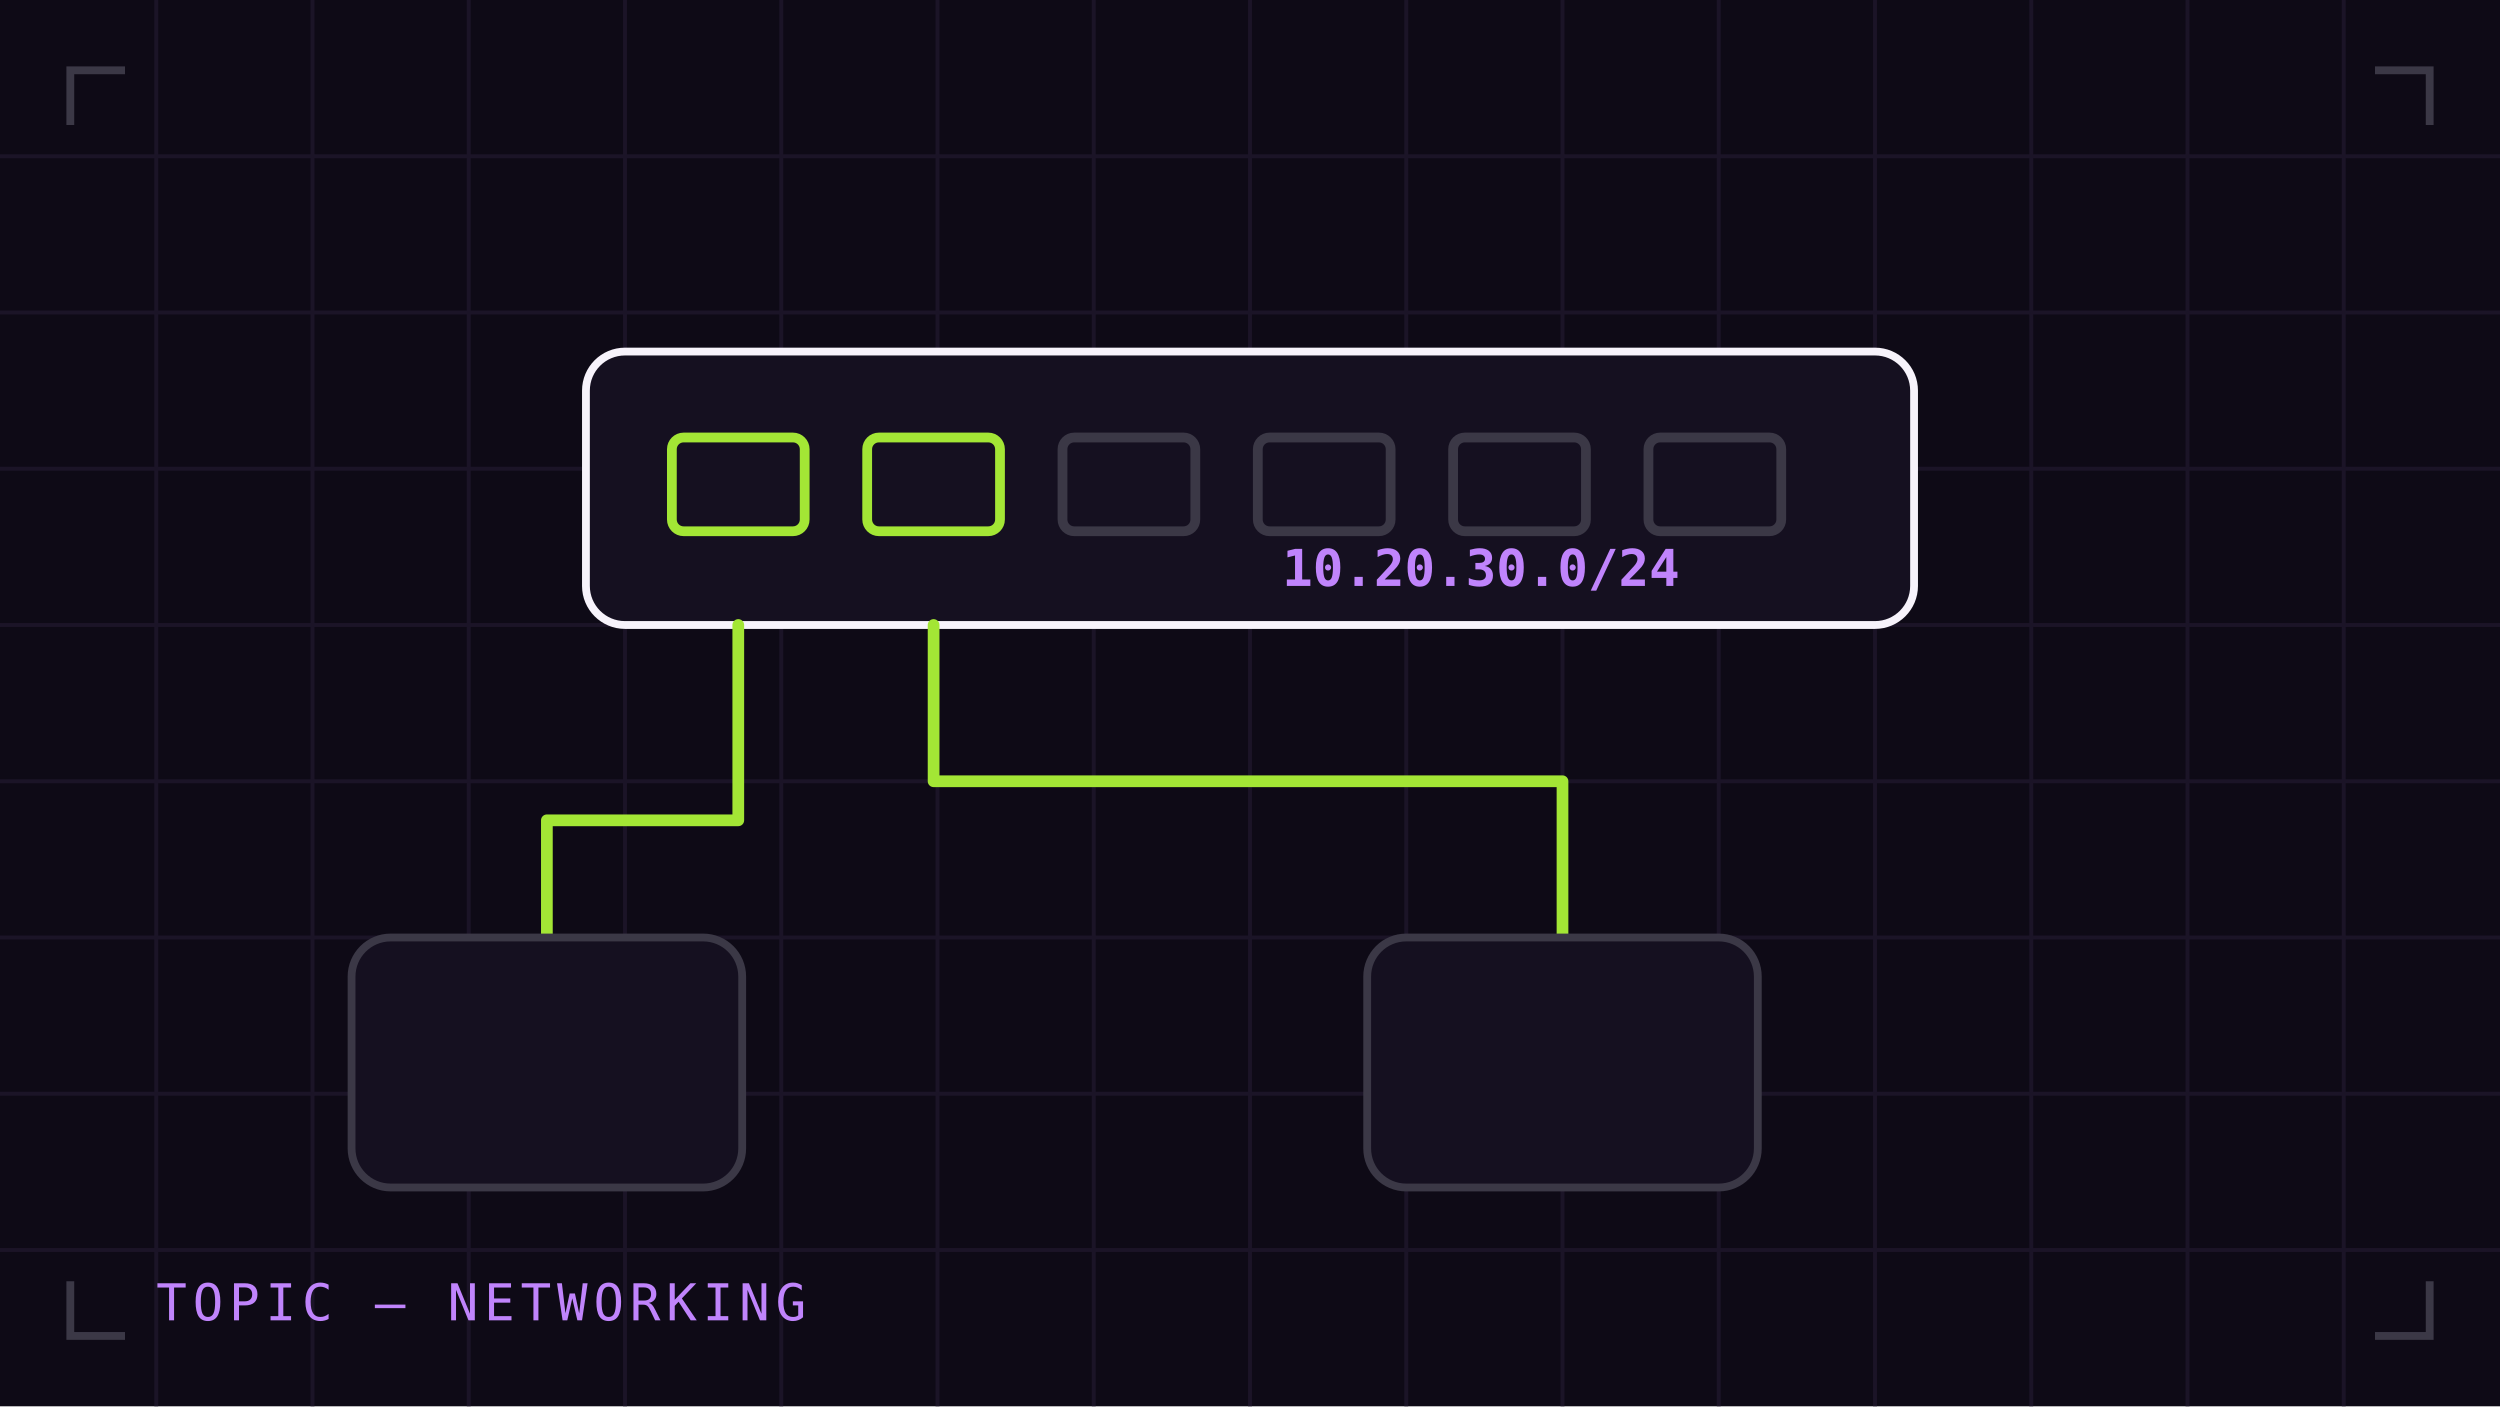
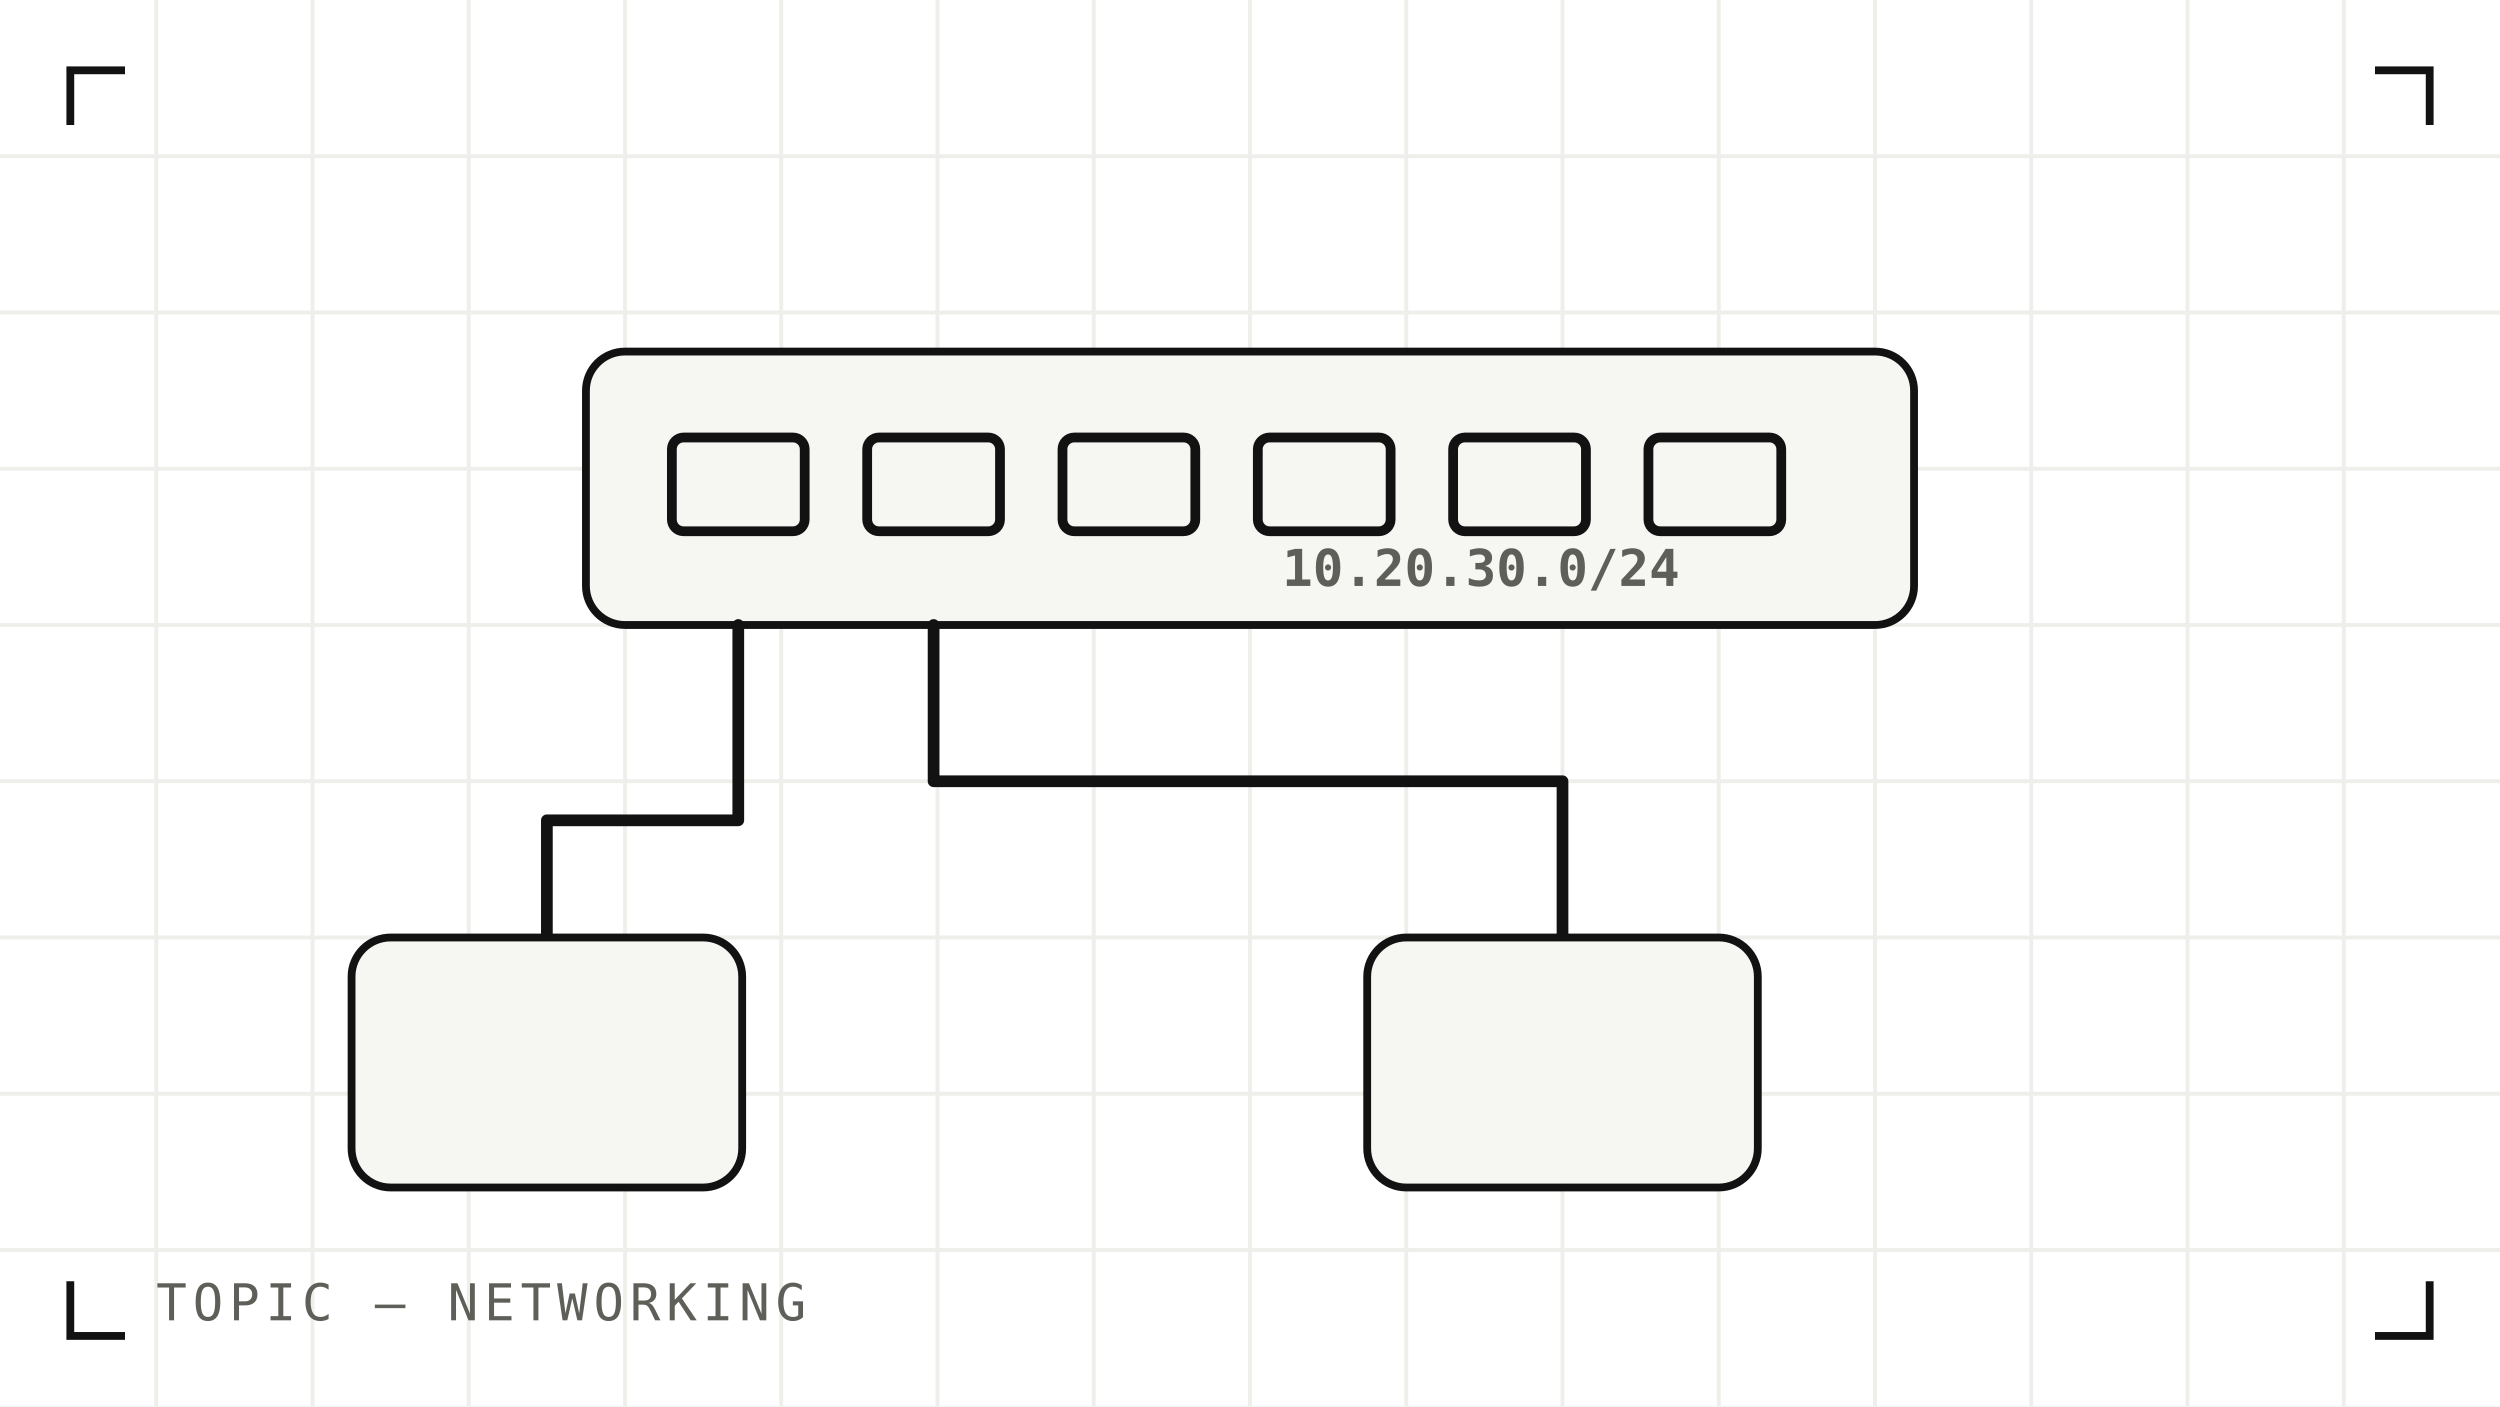
<svg xmlns="http://www.w3.org/2000/svg" viewBox="0 0 640 360" width="640" height="360" role="img" aria-label="Illustration of a network switch with cables running to two computers">
-   <rect width="640" height="360" fill="#0e0a16" />
-   <path d="M40 0V360M80 0V360M120 0V360M160 0V360M200 0V360M240 0V360M280 0V360M320 0V360M360 0V360M400 0V360M440 0V360M480 0V360M520 0V360M560 0V360M600 0V360M0 40H640M0 80H640M0 120H640M0 160H640M0 200H640M0 240H640M0 280H640M0 320H640" stroke="#1b1427" stroke-width="1" />
-   <path d="M18 32V18H32 M622 32V18H608 M18 328V342H32 M622 328V342H608" fill="none" stroke="#3b3846" stroke-width="2" />
-   <text x="40" y="338" fill="#c084fc" font-family="ui-monospace,Consolas,monospace" font-size="13" letter-spacing="1.5">TOPIC — NETWORKING</text>
-   <rect x="150" y="90" width="340" height="70" rx="10" fill="#151020" stroke="#f7f3fb" stroke-width="2" />
-   <rect x="172" y="112" width="34" height="24" rx="3" fill="none" stroke="#a3e635" stroke-width="2.5" />
-   <rect x="222" y="112" width="34" height="24" rx="3" fill="none" stroke="#a3e635" stroke-width="2.5" />
-   <rect x="272" y="112" width="34" height="24" rx="3" fill="none" stroke="#3b3846" stroke-width="2.5" />
-   <rect x="322" y="112" width="34" height="24" rx="3" fill="none" stroke="#3b3846" stroke-width="2.5" />
-   <rect x="372" y="112" width="34" height="24" rx="3" fill="none" stroke="#3b3846" stroke-width="2.5" />
-   <rect x="422" y="112" width="34" height="24" rx="3" fill="none" stroke="#3b3846" stroke-width="2.5" />
-   <path d="M189 160V210H140V240M239 160V200H400V240" fill="none" stroke="#a3e635" stroke-width="3" stroke-linecap="round" stroke-linejoin="round" />
-   <rect x="90" y="240" width="100" height="64" rx="10" fill="#151020" stroke="#3b3846" stroke-width="2" />
-   <rect x="350" y="240" width="100" height="64" rx="10" fill="#151020" stroke="#3b3846" stroke-width="2" />
-   <text x="430" y="150" fill="#c084fc" font-family="ui-monospace,Consolas,monospace" font-size="13" font-weight="600" text-anchor="end">10.20.30.0/24</text>
+   <rect width="640" height="360" fill="#ffffff" />
+   <path d="M40 0V360M80 0V360M120 0V360M160 0V360M200 0V360M240 0V360M280 0V360M320 0V360M360 0V360M400 0V360M440 0V360M480 0V360M520 0V360M560 0V360M600 0V360M0 40H640M0 80H640M0 120H640M0 160H640M0 200H640M0 240H640M0 280H640M0 320H640" stroke="#eeeeea" stroke-width="1" />
+   <path d="M18 32V18H32 M622 32V18H608 M18 328V342H32 M622 328V342H608" fill="none" stroke="#121212" stroke-width="2" />
+   <text x="40" y="338" fill="#5f5f5a" font-family="ui-monospace,Consolas,monospace" font-size="13" letter-spacing="1.5">TOPIC — NETWORKING</text>
+   <rect x="150" y="90" width="340" height="70" rx="10" fill="#f6f6f3" stroke="#121212" stroke-width="2" />
+   <rect x="172" y="112" width="34" height="24" rx="3" fill="none" stroke="#121212" stroke-width="2.5" />
+   <rect x="222" y="112" width="34" height="24" rx="3" fill="none" stroke="#121212" stroke-width="2.5" />
+   <rect x="272" y="112" width="34" height="24" rx="3" fill="none" stroke="#121212" stroke-width="2.5" />
+   <rect x="322" y="112" width="34" height="24" rx="3" fill="none" stroke="#121212" stroke-width="2.5" />
+   <rect x="372" y="112" width="34" height="24" rx="3" fill="none" stroke="#121212" stroke-width="2.5" />
+   <rect x="422" y="112" width="34" height="24" rx="3" fill="none" stroke="#121212" stroke-width="2.5" />
+   <path d="M189 160V210H140V240M239 160V200H400V240" fill="none" stroke="#121212" stroke-width="3" stroke-linecap="round" stroke-linejoin="round" />
+   <rect x="90" y="240" width="100" height="64" rx="10" fill="#f6f6f3" stroke="#121212" stroke-width="2" />
+   <rect x="350" y="240" width="100" height="64" rx="10" fill="#f6f6f3" stroke="#121212" stroke-width="2" />
+   <text x="430" y="150" fill="#5f5f5a" font-family="ui-monospace,Consolas,monospace" font-size="13" font-weight="600" text-anchor="end">10.20.30.0/24</text>
</svg>
